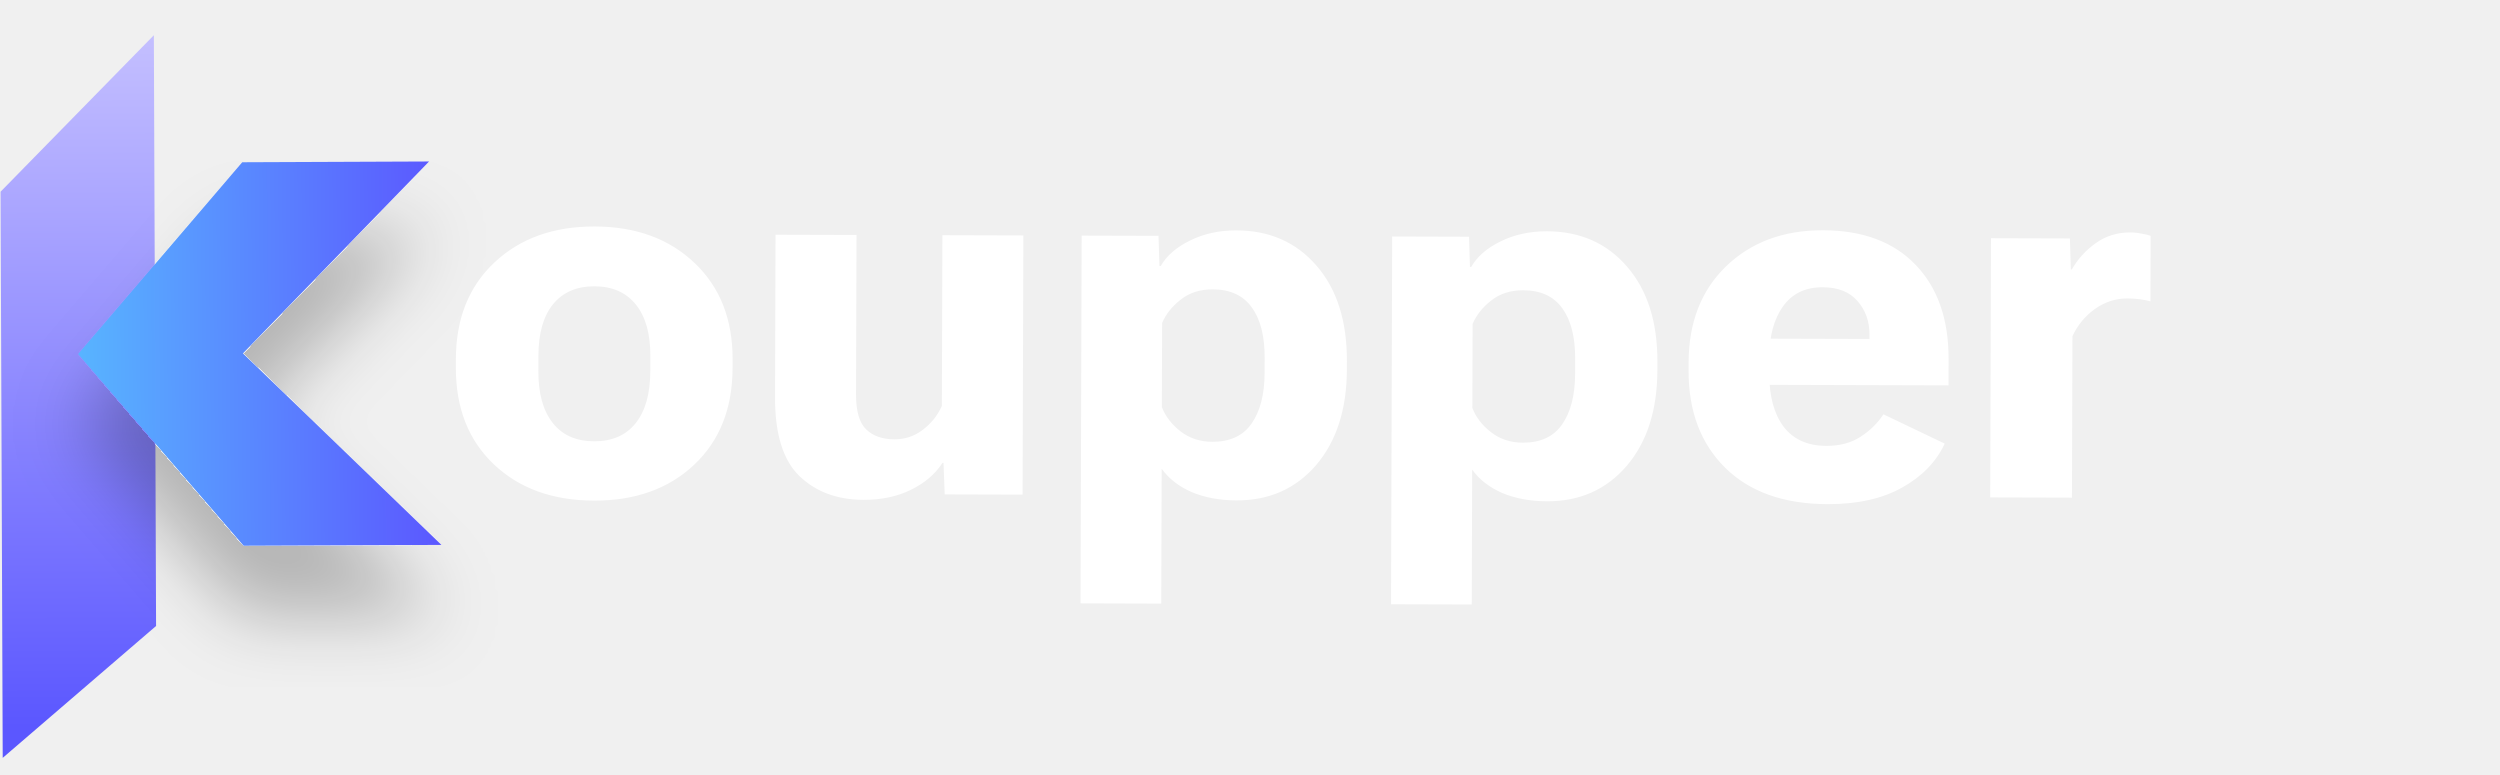
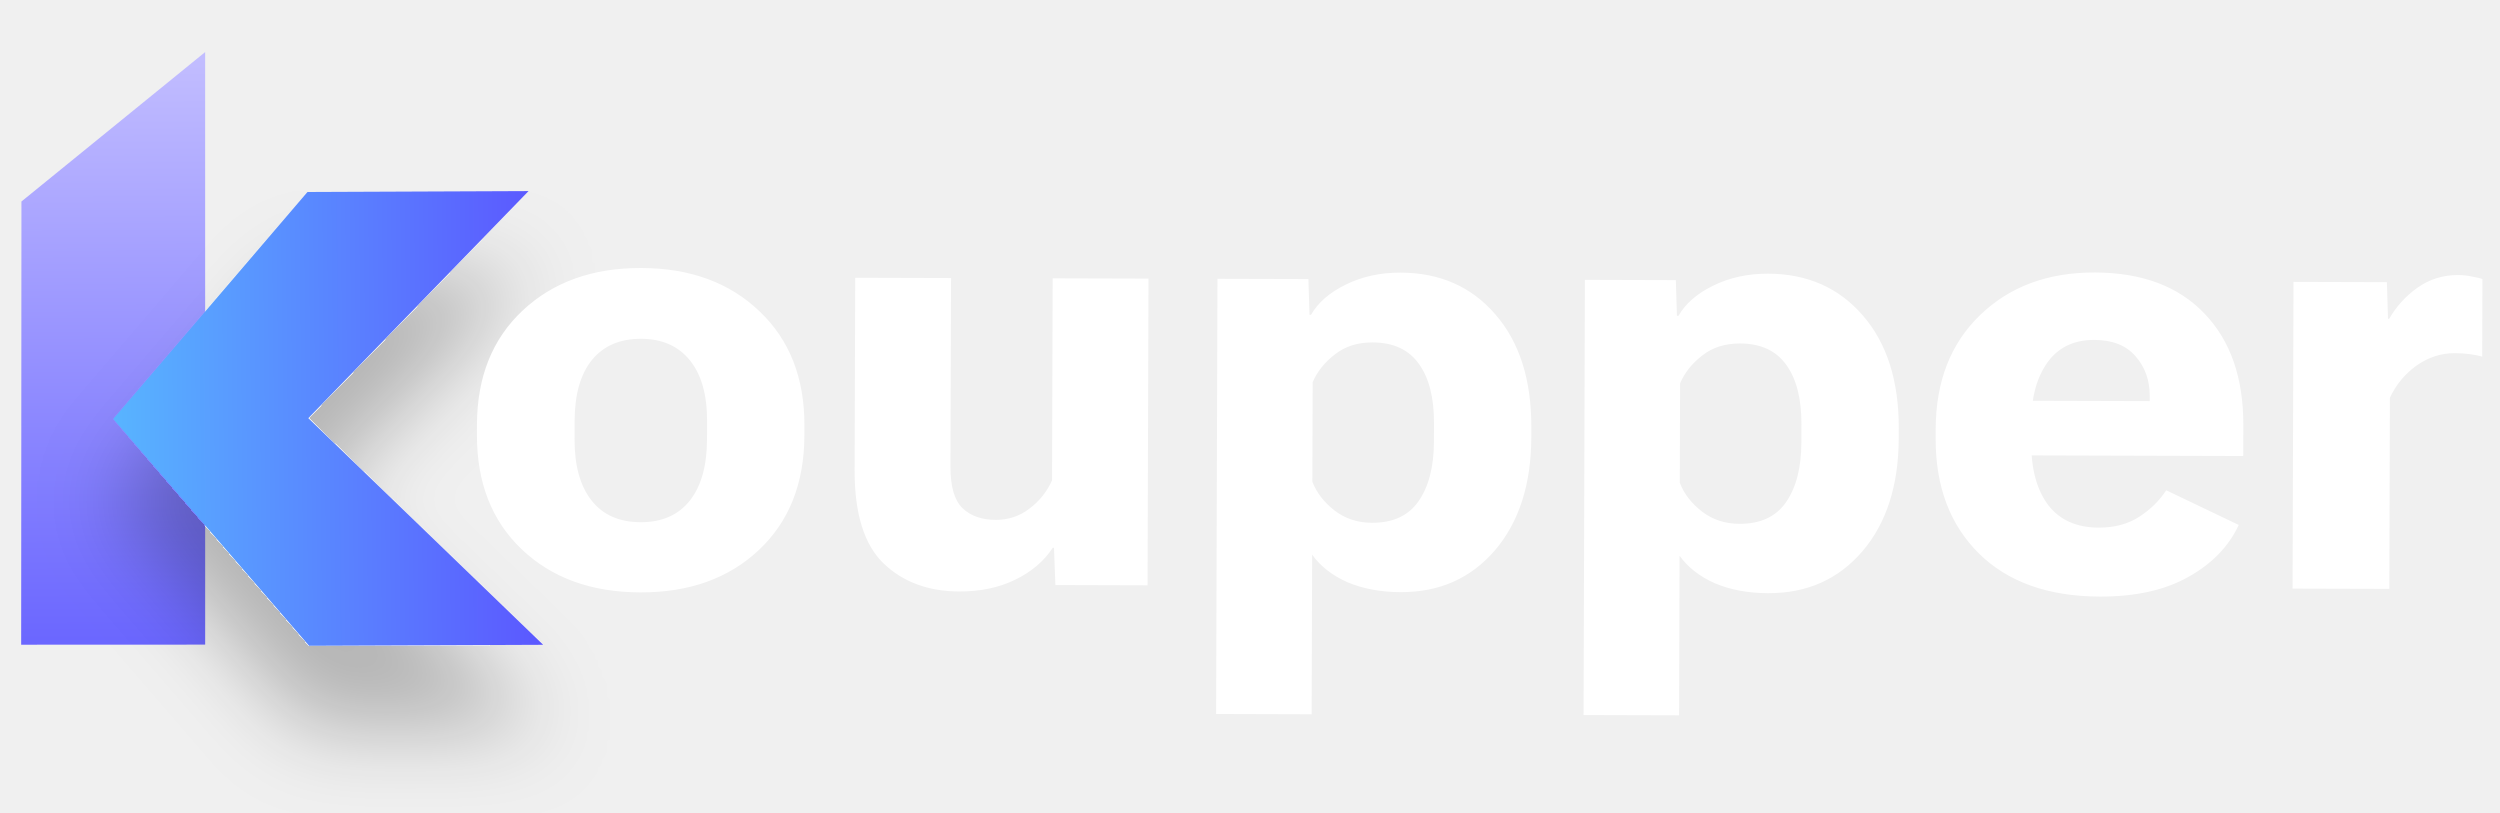
- <svg xmlns="http://www.w3.org/2000/svg" width="142" height="44" viewBox="0 0 142 44" fill="none">
-   <path d="M0.033 10.889L8.739 2L8.865 35.555L0.154 43.046L0.033 10.889Z" fill="url(#paint0_linear_4_20)" />
-   <g filter="url(#filter0_d_4_20)">
-     <path d="M13.758 9.216L24.37 9.172L13.798 20.072L25.073 30.951L13.837 30.997L4.435 20.11L13.758 9.216Z" fill="url(#paint1_linear_4_20)" />
+ <svg xmlns="http://www.w3.org/2000/svg" width="120" height="39" viewBox="0 0 120 39" fill="none">
+   <path d="M1.029 9.672L9.847 2.5L9.848 30.942L1.016 30.946L1.029 9.672Z" fill="url(#paint0_linear_149_2)" />
+   <g filter="url(#filter0_d_149_2)">
+     <path d="M14.758 9.216L25.37 9.172L14.798 20.072L26.073 30.951L14.837 30.997L5.435 20.11L14.758 9.216Z" fill="url(#paint1_linear_149_2)" />
  </g>
-   <path d="M25.893 20.869L25.894 20.385C25.901 18.1 26.629 16.276 28.079 14.913C29.538 13.54 31.439 12.857 33.783 12.864C36.127 12.871 38.019 13.565 39.461 14.946C40.902 16.317 41.619 18.145 41.612 20.43L41.61 20.914C41.603 23.209 40.875 25.038 39.425 26.401C37.976 27.764 36.079 28.442 33.736 28.435C31.382 28.428 29.485 27.739 28.044 26.368C26.603 24.997 25.886 23.163 25.893 20.869ZM30.582 20.194L30.579 21.087C30.576 22.347 30.846 23.324 31.391 24.019C31.936 24.714 32.721 25.063 33.746 25.066C34.771 25.069 35.559 24.724 36.108 24.033C36.657 23.341 36.933 22.36 36.937 21.091L36.94 20.212C36.943 18.952 36.668 17.98 36.114 17.294C35.559 16.609 34.779 16.265 33.773 16.262C32.757 16.259 31.97 16.599 31.411 17.281C30.862 17.963 30.586 18.934 30.582 20.194ZM44.022 22.576L44.05 13.333L48.65 13.346L48.622 22.399C48.62 23.356 48.813 24.02 49.202 24.393C49.592 24.765 50.123 24.952 50.797 24.954C51.403 24.956 51.94 24.776 52.41 24.416C52.89 24.056 53.252 23.604 53.498 23.057L53.528 13.36L58.127 13.373L58.083 28.095L53.659 28.082L53.591 26.295L53.532 26.295C53.111 26.938 52.508 27.449 51.726 27.828C50.953 28.206 50.059 28.394 49.044 28.391C47.559 28.387 46.35 27.939 45.415 27.048C44.48 26.147 44.016 24.656 44.022 22.576ZM61.374 34.271L61.438 13.383L65.803 13.395L65.857 15.109L65.93 15.11C66.264 14.525 66.817 14.043 67.59 13.664C68.372 13.276 69.251 13.083 70.228 13.086C72.113 13.091 73.629 13.76 74.778 15.091C75.936 16.422 76.511 18.231 76.504 20.516L76.503 20.985C76.496 23.25 75.914 25.06 74.758 26.414C73.601 27.759 72.095 28.428 70.24 28.423C69.273 28.42 68.419 28.261 67.678 27.947C66.946 27.622 66.381 27.181 65.983 26.623L65.959 34.285L61.374 34.271ZM65.993 23.122C66.197 23.65 66.552 24.11 67.058 24.503C67.565 24.895 68.165 25.092 68.858 25.094C69.864 25.096 70.608 24.752 71.088 24.06C71.579 23.358 71.826 22.402 71.829 21.191L71.832 20.312C71.836 19.091 71.594 18.143 71.108 17.468C70.622 16.783 69.881 16.439 68.885 16.436C68.162 16.434 67.556 16.628 67.067 17.017C66.577 17.397 66.224 17.84 66.008 18.347L65.993 23.122ZM79.011 34.322L79.075 13.433L83.44 13.446L83.493 15.16L83.567 15.16C83.9 14.575 84.454 14.093 85.226 13.715C86.009 13.326 86.888 13.134 87.865 13.136C89.749 13.142 91.266 13.81 92.414 15.142C93.572 16.473 94.148 18.281 94.141 20.567L94.139 21.035C94.132 23.301 93.551 25.111 92.394 26.465C91.238 27.809 89.732 28.479 87.876 28.473C86.91 28.471 86.056 28.312 85.314 27.997C84.583 27.673 84.018 27.232 83.619 26.674L83.596 34.335L79.011 34.322ZM83.63 23.173C83.833 23.701 84.188 24.161 84.695 24.553C85.202 24.945 85.802 25.142 86.495 25.144C87.501 25.147 88.244 24.803 88.725 24.111C89.215 23.409 89.462 22.453 89.466 21.242L89.469 20.363C89.472 19.142 89.231 18.194 88.745 17.519C88.259 16.834 87.518 16.49 86.522 16.487C85.799 16.485 85.193 16.679 84.703 17.068C84.214 17.447 83.861 17.891 83.644 18.398L83.63 23.173ZM95.912 21.055L95.913 20.586C95.92 18.311 96.629 16.492 98.039 15.129C99.46 13.756 101.298 13.072 103.553 13.079C105.809 13.085 107.56 13.74 108.806 15.042C110.062 16.345 110.686 18.134 110.68 20.409L110.675 21.889L98.766 21.854L98.774 19.232L106.186 19.253L106.187 19.005C106.189 18.253 105.961 17.617 105.504 17.098C105.056 16.579 104.398 16.319 103.529 16.316C102.543 16.313 101.79 16.677 101.27 17.408C100.76 18.13 100.503 19.076 100.499 20.248L100.496 21.229C100.492 22.499 100.763 23.501 101.307 24.235C101.862 24.959 102.671 25.323 103.736 25.326C104.497 25.328 105.147 25.154 105.686 24.804C106.224 24.454 106.655 24.03 106.979 23.533L110.46 25.198C109.978 26.232 109.17 27.065 108.035 27.696C106.91 28.328 105.498 28.641 103.799 28.636C101.318 28.629 99.382 27.94 97.99 26.569C96.597 25.188 95.905 23.35 95.912 21.055ZM113.043 28.253L113.088 13.531L117.571 13.544L117.624 15.302L117.682 15.302C118.016 14.717 118.467 14.22 119.035 13.812C119.612 13.403 120.262 13.2 120.985 13.202C121.219 13.203 121.449 13.228 121.673 13.277C121.907 13.317 122.068 13.357 122.156 13.396L122.145 17.117C121.969 17.067 121.769 17.028 121.544 16.998C121.33 16.968 121.091 16.953 120.827 16.952C120.173 16.95 119.562 17.148 118.994 17.547C118.436 17.946 118.01 18.462 117.715 19.096L117.687 28.266L113.043 28.253Z" fill="white" />
+   <path d="M22.893 20.869L22.894 20.385C22.901 18.1 23.629 16.276 25.079 14.913C26.538 13.54 28.439 12.857 30.783 12.864C33.127 12.871 35.019 13.565 36.461 14.946C37.902 16.317 38.619 18.145 38.612 20.43L38.61 20.914C38.603 23.209 37.875 25.038 36.425 26.401C34.976 27.764 33.079 28.442 30.736 28.435C28.382 28.428 26.485 27.739 25.044 26.368C23.603 24.997 22.886 23.163 22.893 20.869ZM27.582 20.194L27.579 21.087C27.576 22.347 27.846 23.324 28.391 24.019C28.936 24.714 29.721 25.063 30.746 25.066C31.771 25.069 32.559 24.724 33.108 24.033C33.657 23.341 33.933 22.36 33.937 21.091L33.94 20.212C33.943 18.952 33.668 17.98 33.114 17.294C32.559 16.609 31.779 16.265 30.773 16.262C29.757 16.259 28.97 16.599 28.411 17.281C27.862 17.963 27.586 18.934 27.582 20.194ZM41.022 22.576L41.05 13.333L45.65 13.346L45.622 22.399C45.62 23.356 45.813 24.02 46.202 24.393C46.592 24.765 47.123 24.952 47.797 24.954C48.403 24.956 48.94 24.776 49.41 24.416C49.89 24.056 50.252 23.604 50.498 23.057L50.528 13.36L55.127 13.373L55.083 28.095L50.659 28.082L50.591 26.295L50.532 26.295C50.111 26.938 49.508 27.449 48.726 27.828C47.953 28.206 47.059 28.394 46.044 28.391C44.559 28.387 43.35 27.939 42.415 27.048C41.48 26.147 41.016 24.656 41.022 22.576ZM58.374 34.271L58.438 13.383L62.803 13.395L62.857 15.109L62.93 15.11C63.264 14.525 63.817 14.043 64.59 13.664C65.372 13.276 66.251 13.083 67.228 13.086C69.113 13.091 70.629 13.76 71.778 15.091C72.936 16.422 73.511 18.231 73.504 20.516L73.503 20.985C73.496 23.25 72.914 25.06 71.758 26.414C70.601 27.759 69.095 28.428 67.24 28.423C66.273 28.42 65.419 28.261 64.678 27.947C63.946 27.622 63.381 27.181 62.983 26.623L62.959 34.285L58.374 34.271ZM62.993 23.122C63.197 23.65 63.552 24.11 64.058 24.503C64.565 24.895 65.165 25.092 65.858 25.094C66.864 25.096 67.608 24.752 68.088 24.06C68.579 23.358 68.826 22.402 68.829 21.191L68.832 20.312C68.836 19.091 68.594 18.143 68.108 17.468C67.622 16.783 66.881 16.439 65.885 16.436C65.162 16.434 64.556 16.628 64.067 17.017C63.577 17.397 63.224 17.84 63.008 18.347L62.993 23.122ZM76.011 34.322L76.075 13.433L80.44 13.446L80.493 15.16L80.567 15.16C80.9 14.575 81.454 14.093 82.226 13.715C83.009 13.326 83.888 13.134 84.865 13.136C86.749 13.142 88.266 13.81 89.414 15.142C90.572 16.473 91.148 18.281 91.141 20.567L91.139 21.035C91.132 23.301 90.551 25.111 89.394 26.465C88.238 27.809 86.732 28.479 84.876 28.473C83.91 28.471 83.056 28.312 82.314 27.997C81.583 27.673 81.018 27.232 80.619 26.674L80.596 34.335L76.011 34.322ZM80.63 23.173C80.833 23.701 81.188 24.161 81.695 24.553C82.202 24.945 82.802 25.142 83.495 25.144C84.501 25.147 85.244 24.803 85.725 24.111C86.215 23.409 86.462 22.453 86.466 21.242L86.469 20.363C86.472 19.142 86.231 18.194 85.745 17.519C85.259 16.834 84.518 16.49 83.522 16.487C82.799 16.485 82.193 16.679 81.703 17.068C81.214 17.447 80.861 17.891 80.644 18.398L80.63 23.173ZM92.912 21.055L92.913 20.586C92.92 18.311 93.629 16.492 95.039 15.129C96.46 13.756 98.298 13.072 100.553 13.079C102.809 13.085 104.56 13.74 105.806 15.042C107.062 16.345 107.686 18.134 107.68 20.409L107.675 21.889L95.766 21.854L95.774 19.232L103.186 19.253L103.187 19.005C103.189 18.253 102.961 17.617 102.504 17.098C102.056 16.579 101.398 16.319 100.529 16.316C99.543 16.313 98.79 16.677 98.27 17.408C97.76 18.13 97.503 19.076 97.499 20.248L97.496 21.229C97.492 22.499 97.763 23.501 98.307 24.235C98.862 24.959 99.671 25.323 100.736 25.326C101.497 25.328 102.147 25.154 102.686 24.804C103.224 24.454 103.655 24.03 103.979 23.533L107.46 25.198C106.978 26.232 106.17 27.065 105.035 27.696C103.91 28.328 102.498 28.641 100.799 28.636C98.318 28.629 96.382 27.94 94.99 26.569C93.597 25.188 92.905 23.35 92.912 21.055ZM110.043 28.253L110.088 13.531L114.571 13.544L114.624 15.302L114.682 15.302C115.016 14.717 115.467 14.22 116.035 13.812C116.612 13.403 117.262 13.2 117.985 13.202C118.219 13.203 118.449 13.228 118.673 13.277C118.907 13.317 119.068 13.357 119.156 13.396L119.145 17.117C118.969 17.067 118.769 17.028 118.544 16.998C118.33 16.968 118.091 16.953 117.827 16.952C117.173 16.95 116.562 17.148 115.994 17.547C115.436 17.946 115.01 18.462 114.715 19.096L114.687 28.266L110.043 28.253Z" fill="white" />
  <defs>
-     <filter id="filter0_d_4_20" x="0.435" y="9.172" width="28.638" height="29.825" filterUnits="userSpaceOnUse" color-interpolation-filters="sRGB">
+     <filter id="filter0_d_149_2" x="1.435" y="9.172" width="28.638" height="29.825" filterUnits="userSpaceOnUse" color-interpolation-filters="sRGB">
      <feFlood flood-opacity="0" result="BackgroundImageFix" />
      <feColorMatrix in="SourceAlpha" type="matrix" values="0 0 0 0 0 0 0 0 0 0 0 0 0 0 0 0 0 0 127 0" result="hardAlpha" />
      <feOffset dy="4" />
      <feGaussianBlur stdDeviation="2" />
      <feComposite in2="hardAlpha" operator="out" />
      <feColorMatrix type="matrix" values="0 0 0 0 0 0 0 0 0 0 0 0 0 0 0 0 0 0 0.25 0" />
-       <feBlend mode="normal" in2="BackgroundImageFix" result="effect1_dropShadow_4_20" />
-       <feBlend mode="normal" in="SourceGraphic" in2="effect1_dropShadow_4_20" result="shape" />
+       <feBlend mode="normal" in2="BackgroundImageFix" result="effect1_dropShadow_149_2" />
+       <feBlend mode="normal" in="SourceGraphic" in2="effect1_dropShadow_149_2" result="shape" />
    </filter>
-     <linearGradient id="paint0_linear_4_20" x1="2.777" y1="0.268" x2="2.938" y2="41.279" gradientUnits="userSpaceOnUse">
+     <linearGradient id="paint0_linear_149_2" x1="3.778" y1="0.509" x2="3.917" y2="35.882" gradientUnits="userSpaceOnUse">
      <stop stop-color="#C9C4FF" />
      <stop offset="1" stop-color="#5B57FF" />
    </linearGradient>
-     <linearGradient id="paint1_linear_4_20" x1="-1.035" y1="14.437" x2="24.988" y2="14.161" gradientUnits="userSpaceOnUse">
+     <linearGradient id="paint1_linear_149_2" x1="-0.035" y1="14.437" x2="25.988" y2="14.161" gradientUnits="userSpaceOnUse">
      <stop stop-color="#57CDFF" />
      <stop offset="1" stop-color="#5B57FF" />
    </linearGradient>
  </defs>
</svg>
